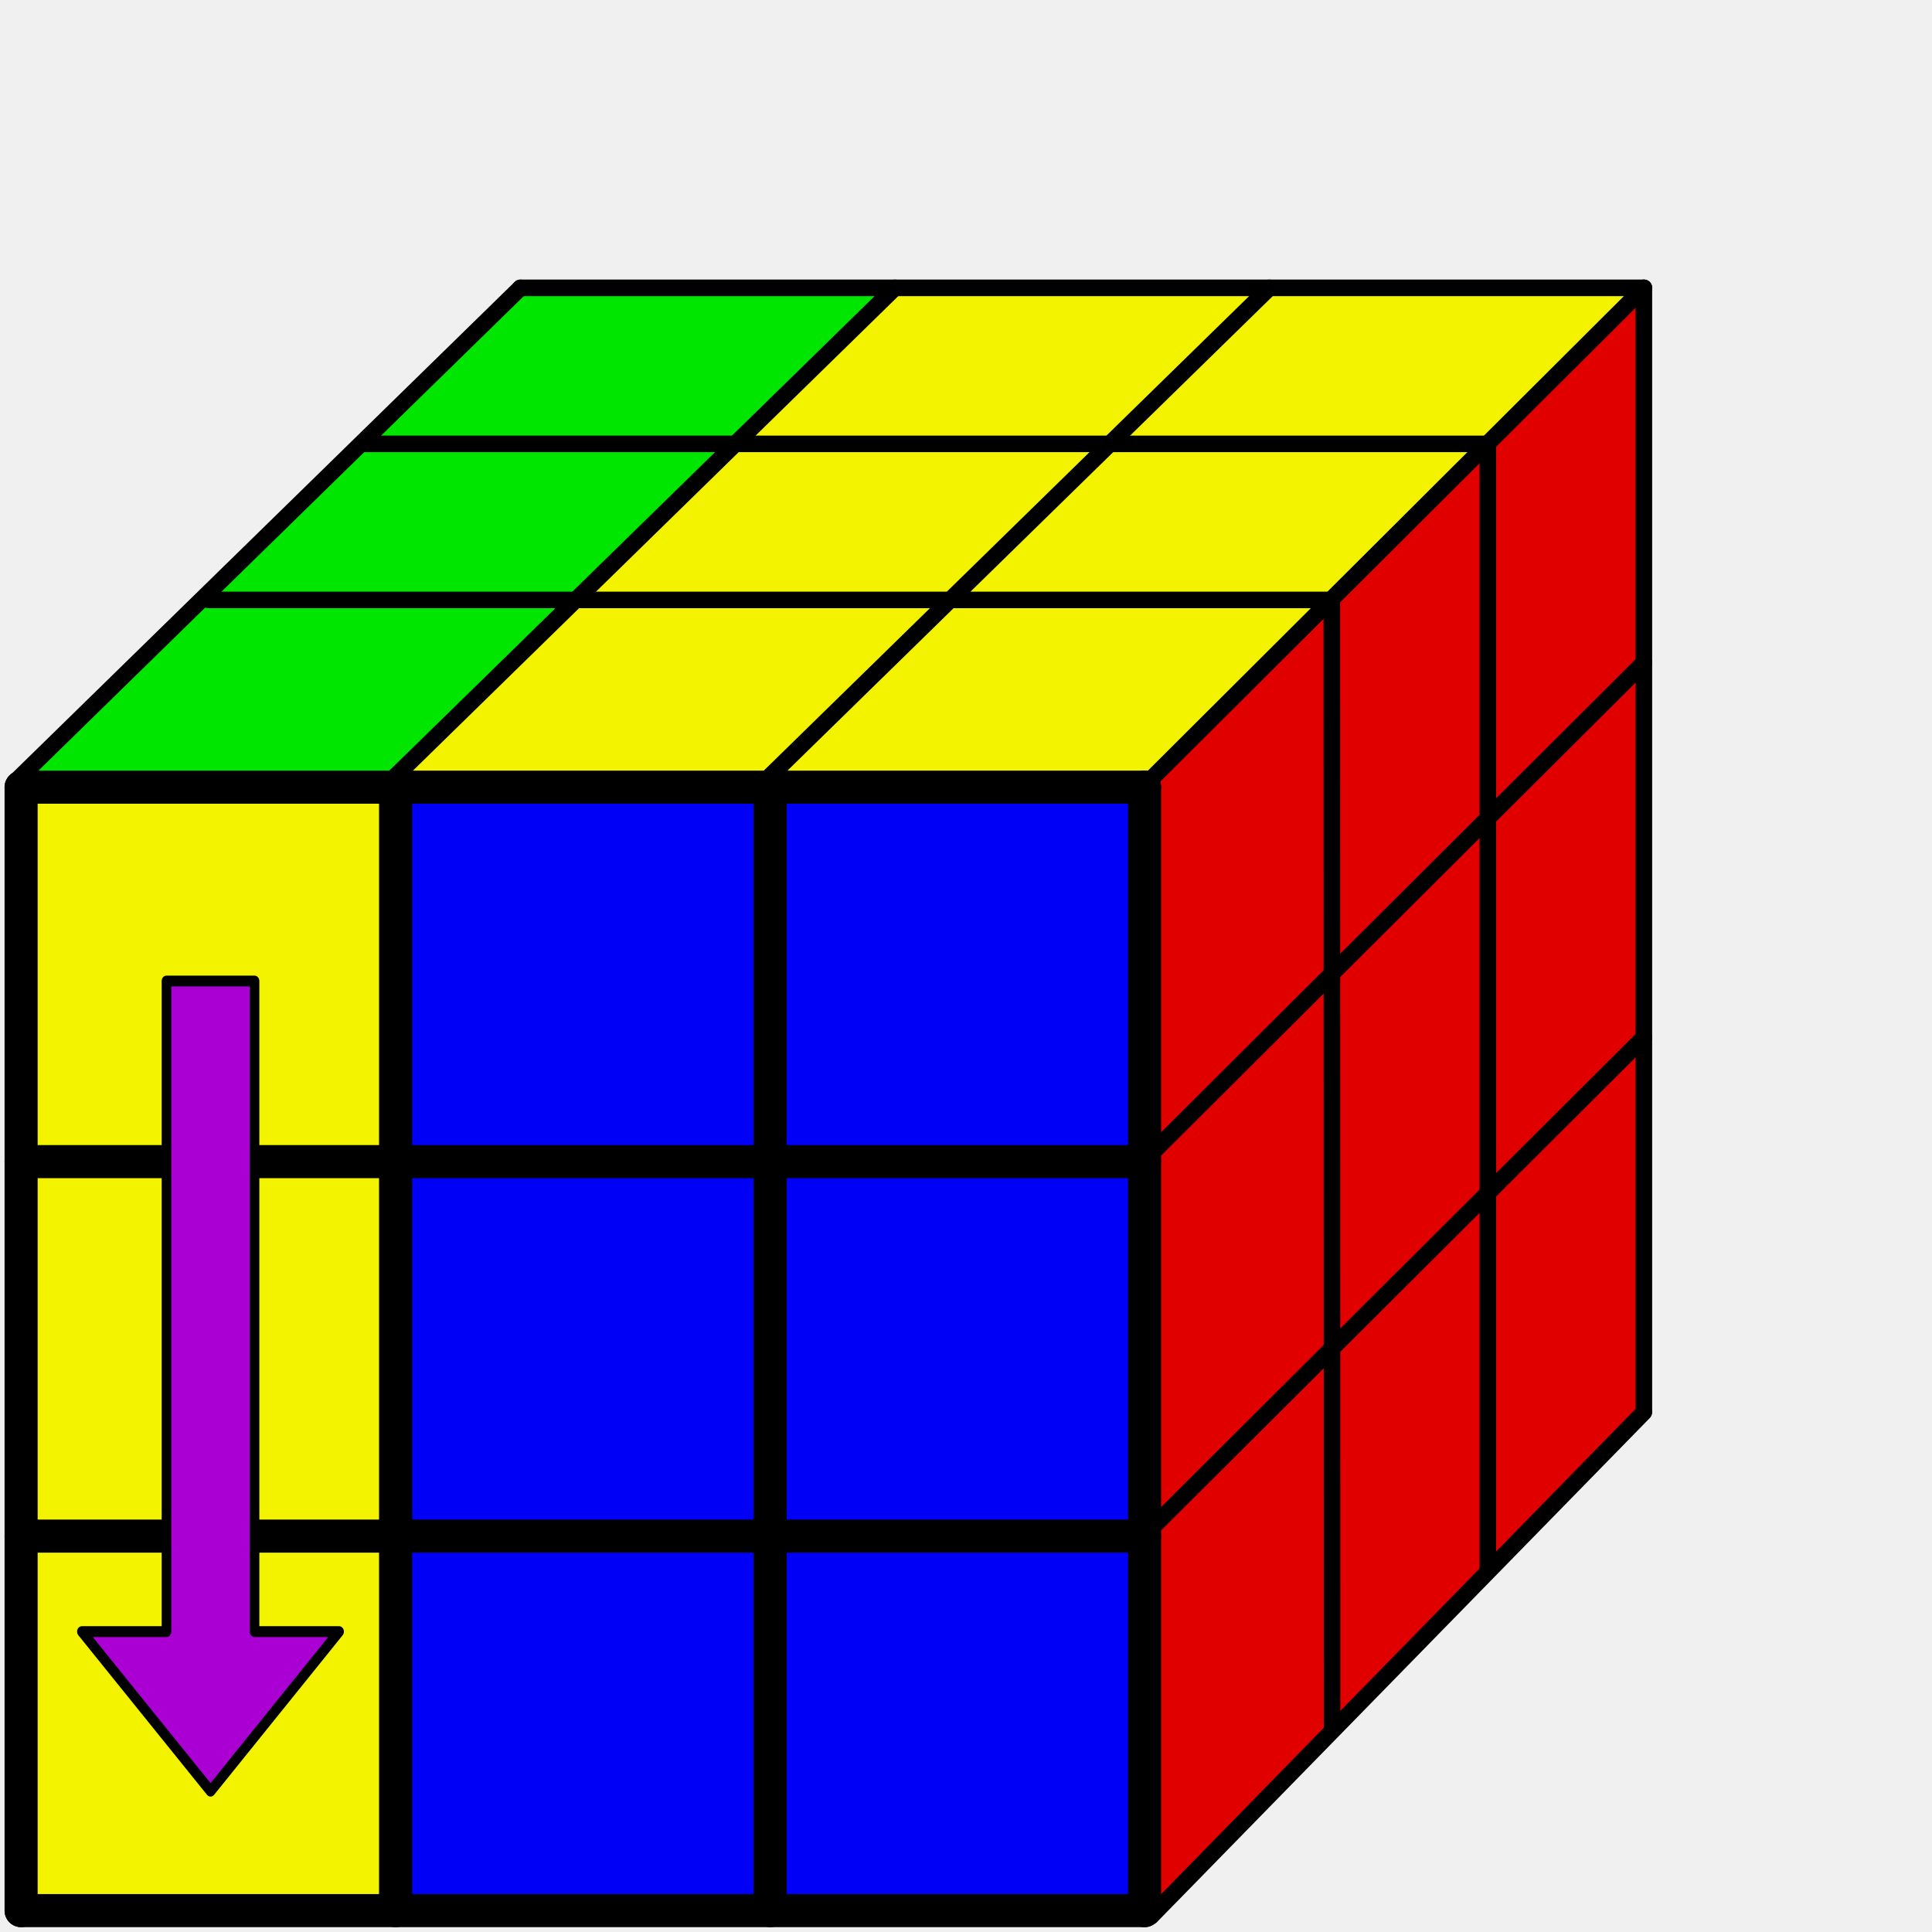
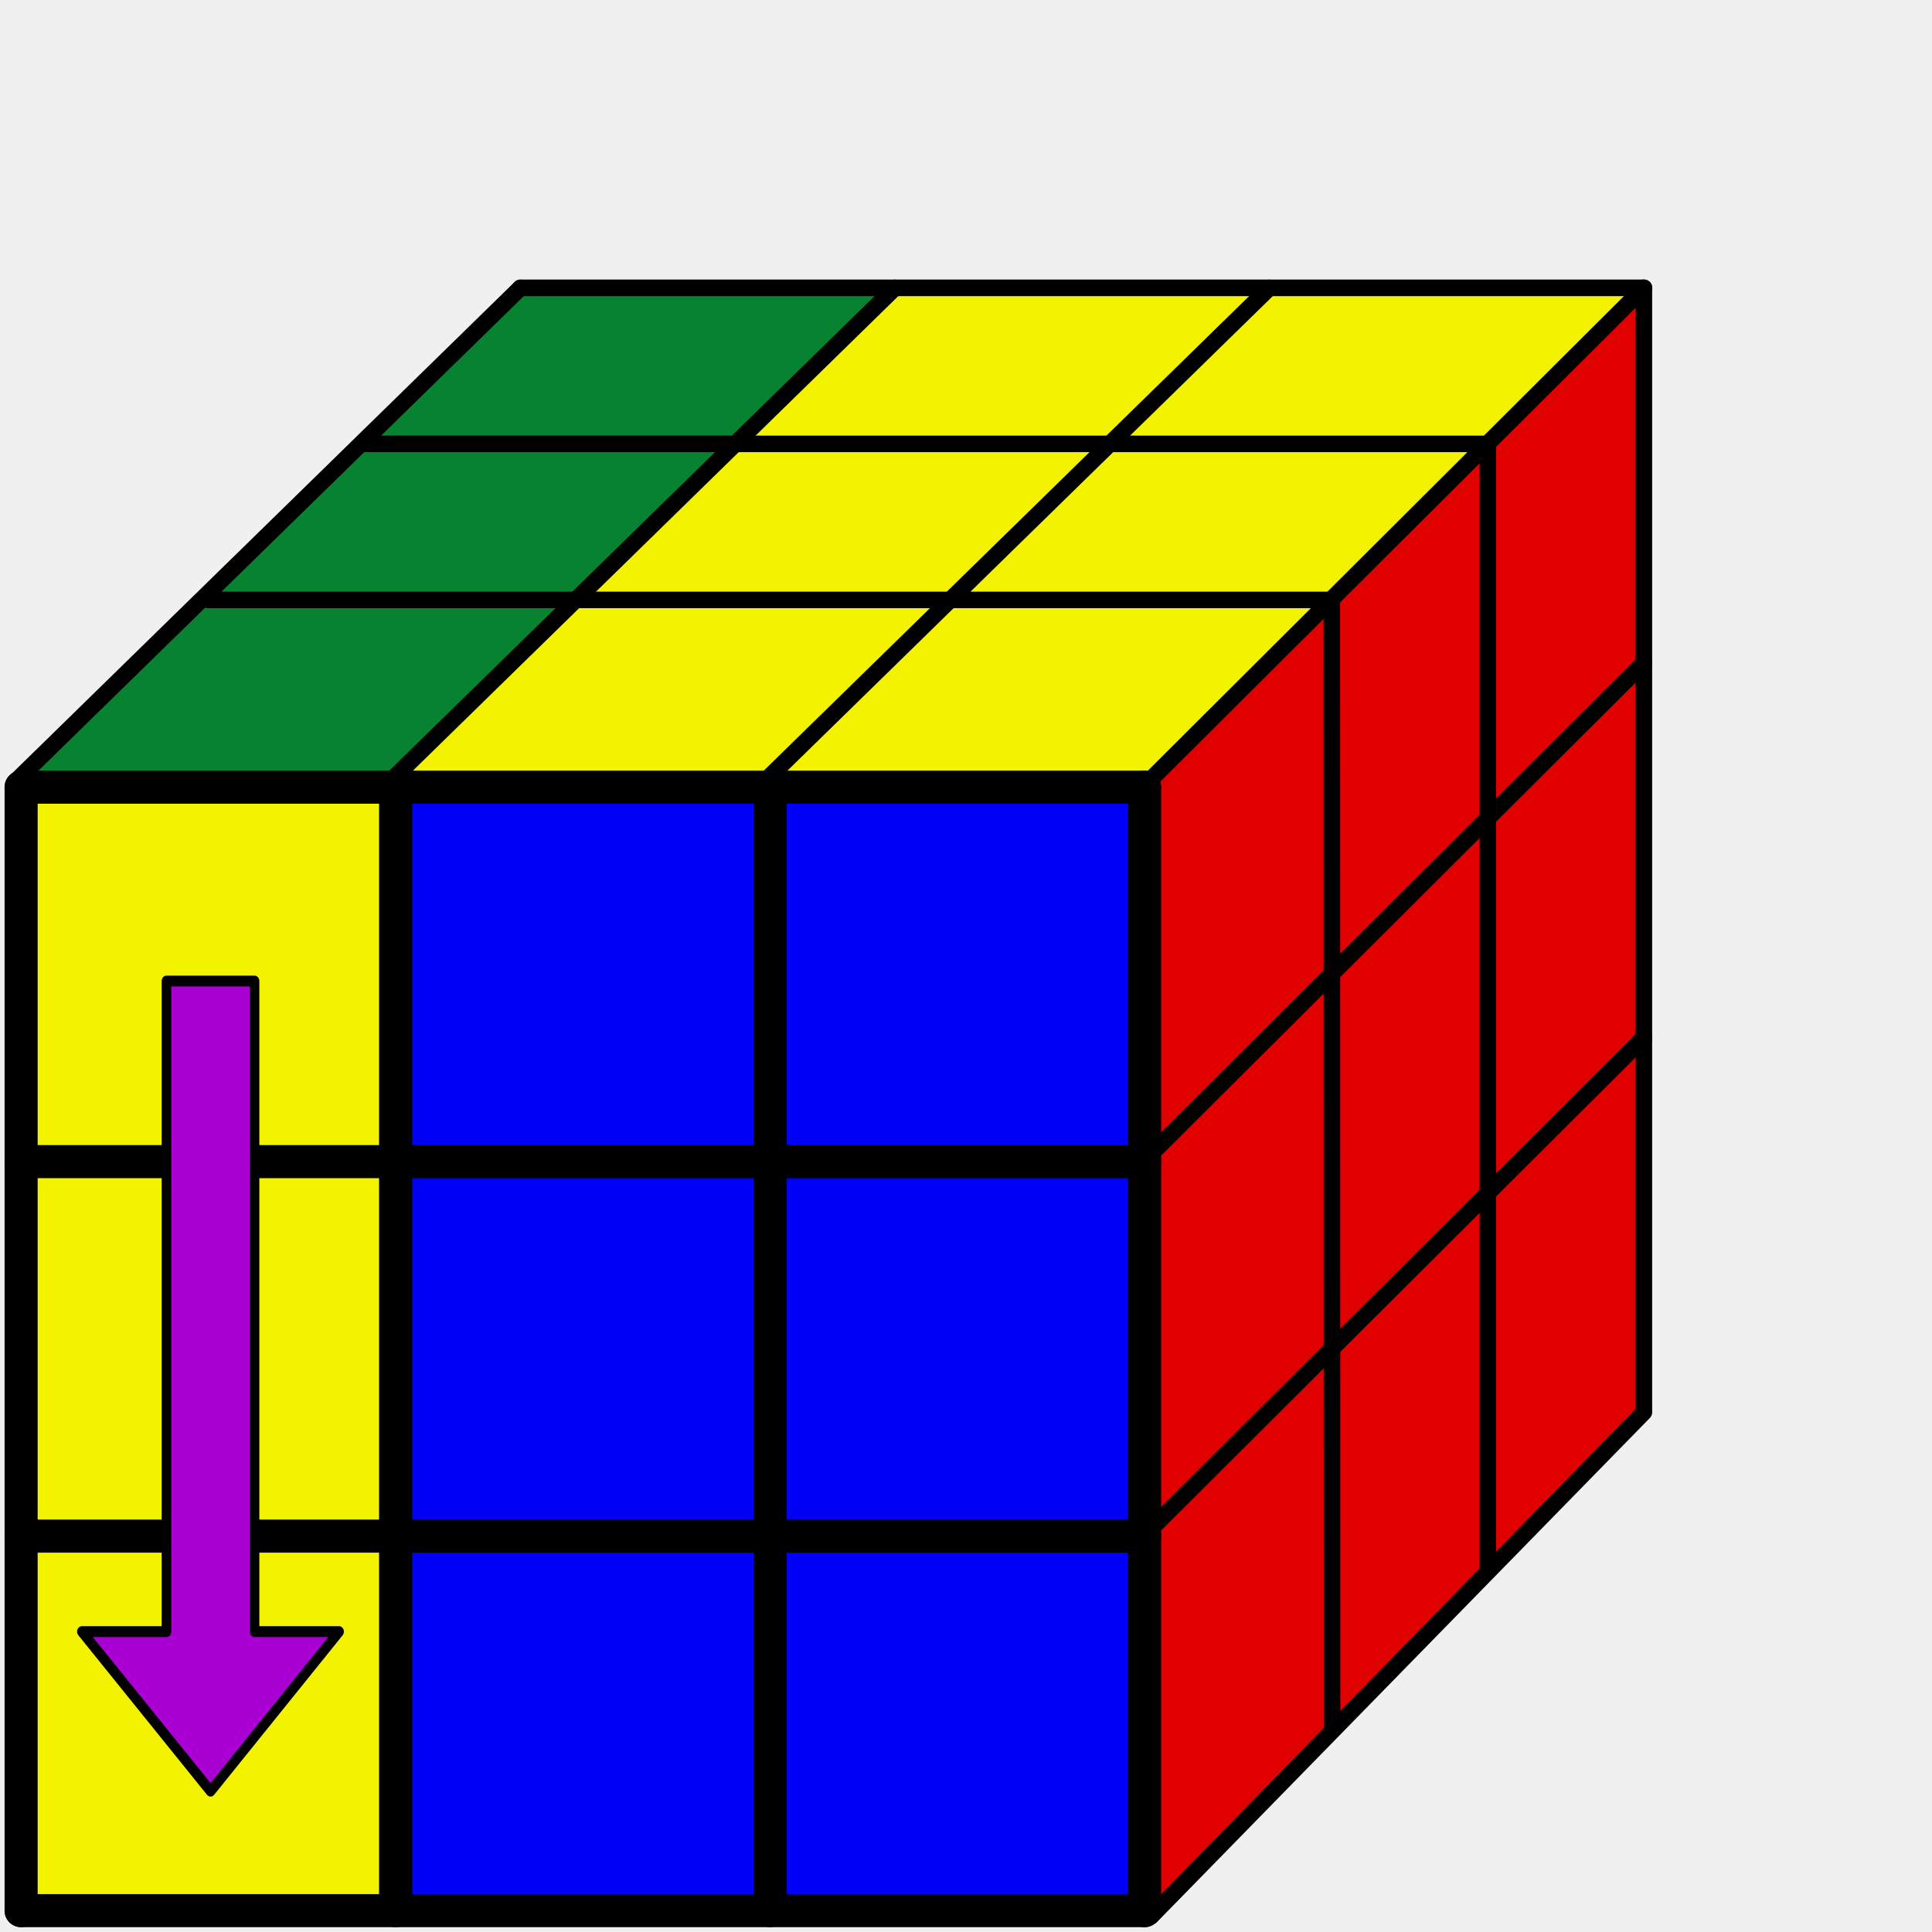
<svg xmlns="http://www.w3.org/2000/svg" xmlns:ns1="http://xml.openoffice.org/svg/export" version="1.2" width="42mm" height="42mm" viewBox="0 0 6190.866 6190.866" preserveAspectRatio="xMidYMid" xml:space="preserve" id="svg210" style="fill-rule:evenodd;stroke-width:28.222;stroke-linejoin:round">
  <defs class="ClipPathGroup" id="defs8">
    <marker style="overflow:visible" id="marker25861" refX="0" refY="0" orient="auto">
      <path transform="scale(0.4)" style="fill:#ff9e00;fill-opacity:1;fill-rule:evenodd;stroke:#ff9e00;stroke-width:1pt;stroke-opacity:1" d="M 5.77,0 -2.88,5 V -5 Z" id="path25859" />
    </marker>
    <marker orient="auto" refY="0" refX="0" id="marker9934" style="overflow:visible">
      <path id="path9932" d="M 5.77,0 -2.88,5 V -5 Z" style="fill:#ff9e00;fill-opacity:1;fill-rule:evenodd;stroke:#ff9e00;stroke-width:1pt;stroke-opacity:1" transform="scale(0.2)" />
    </marker>
    <marker orient="auto" refY="0" refX="0" id="marker9840" style="overflow:visible">
      <path id="path9838" style="fill:#ff9e00;fill-opacity:1;fill-rule:evenodd;stroke:#ff9e00;stroke-width:0.625;stroke-linejoin:round;stroke-opacity:1" d="M 8.719,4.034 -2.207,0.016 8.719,-4.002 c -1.745,2.372 -1.735,5.617 -6e-7,8.035 z" transform="matrix(-0.3,0,0,-0.3,0.69,0)" />
    </marker>
    <marker orient="auto" refY="0" refX="0" id="marker9752" style="overflow:visible">
      <path id="path9750" d="M 0,0 5,-5 -12.5,0 5,5 Z" style="fill:#ff9e00;fill-opacity:1;fill-rule:evenodd;stroke:#ff9e00;stroke-width:1pt;stroke-opacity:1" transform="matrix(-0.2,0,0,-0.2,-1.2,0)" />
    </marker>
    <marker orient="auto" refY="0" refX="0" id="marker9670" style="overflow:visible">
      <path id="path9668" style="fill:#ff9e00;fill-opacity:1;fill-rule:evenodd;stroke:#ff9e00;stroke-width:0.625;stroke-linejoin:round;stroke-opacity:1" d="M 8.719,4.034 -2.207,0.016 8.719,-4.002 c -1.745,2.372 -1.735,5.617 -6e-7,8.035 z" transform="matrix(-0.3,0,0,-0.3,0.69,0)" />
    </marker>
    <marker orient="auto" refY="0" refX="0" id="marker9594" style="overflow:visible">
      <path id="path9592" style="fill:#ff9e00;fill-opacity:1;fill-rule:evenodd;stroke:#ff9e00;stroke-width:0.625;stroke-linejoin:round;stroke-opacity:1" d="M 8.719,4.034 -2.207,0.016 8.719,-4.002 c -1.745,2.372 -1.735,5.617 -6e-7,8.035 z" transform="matrix(-0.3,0,0,-0.3,0.69,0)" />
    </marker>
    <marker orient="auto" refY="0" refX="0" id="TriangleOutS" style="overflow:visible">
      <path id="path1110" d="M 5.77,0 -2.88,5 V -5 Z" style="fill:#ff9e00;fill-opacity:1;fill-rule:evenodd;stroke:#ff9e00;stroke-width:1pt;stroke-opacity:1" transform="scale(0.2)" />
    </marker>
    <marker orient="auto" refY="0" refX="0" id="EmptyTriangleOutM" style="overflow:visible">
      <path id="path1125" d="M 5.77,0 -2.88,5 V -5 Z" style="fill:#ffffff;fill-rule:evenodd;stroke:#ff9e00;stroke-width:1pt;stroke-opacity:1" transform="matrix(0.4,0,0,0.4,-1.8,0)" />
    </marker>
    <marker orient="auto" refY="0" refX="0" id="Arrow2Send" style="overflow:visible">
      <path id="path995" style="fill:#ff9e00;fill-opacity:1;fill-rule:evenodd;stroke:#ff9e00;stroke-width:0.625;stroke-linejoin:round;stroke-opacity:1" d="M 8.719,4.034 -2.207,0.016 8.719,-4.002 c -1.745,2.372 -1.735,5.617 -6e-7,8.035 z" transform="matrix(-0.3,0,0,-0.3,0.69,0)" />
    </marker>
    <marker orient="auto" refY="0" refX="0" id="Arrow1Send" style="overflow:visible">
      <path id="path977" d="M 0,0 5,-5 -12.5,0 5,5 Z" style="fill:#ff9e00;fill-opacity:1;fill-rule:evenodd;stroke:#ff9e00;stroke-width:1pt;stroke-opacity:1" transform="matrix(-0.2,0,0,-0.2,-1.2,0)" />
    </marker>
    <marker orient="auto" refY="0" refX="0" id="Arrow1Mend" style="overflow:visible">
      <path id="path971" d="M 0,0 5,-5 -12.5,0 5,5 Z" style="fill:#ff9e00;fill-opacity:1;fill-rule:evenodd;stroke:#ff9e00;stroke-width:1pt;stroke-opacity:1" transform="matrix(-0.4,0,0,-0.4,-4,0)" />
    </marker>
    <marker orient="auto" refY="0" refX="0" id="Arrow2Mend" style="overflow:visible">
      <path id="path989" style="fill:#ff9e00;fill-opacity:1;fill-rule:evenodd;stroke:#ff9e00;stroke-width:0.625;stroke-linejoin:round;stroke-opacity:1" d="M 8.719,4.034 -2.207,0.016 8.719,-4.002 c -1.745,2.372 -1.735,5.617 -6e-7,8.035 z" transform="scale(-0.6)" />
    </marker>
    <marker orient="auto" refY="0" refX="0" id="TriangleOutL" style="overflow:visible">
      <path id="path1104" d="M 5.77,0 -2.88,5 V -5 Z" style="fill:#ff9e00;fill-opacity:1;fill-rule:evenodd;stroke:#ff9e00;stroke-width:1pt;stroke-opacity:1" transform="scale(0.8)" />
    </marker>
    <marker orient="auto" refY="0" refX="0" id="Arrow2Lend" style="overflow:visible">
      <path id="path983" style="fill:#000000;fill-opacity:1;fill-rule:evenodd;stroke:#000000;stroke-width:0.625;stroke-linejoin:round;stroke-opacity:1" d="M 8.719,4.034 -2.207,0.016 8.719,-4.002 c -1.745,2.372 -1.735,5.617 -6e-7,8.035 z" transform="matrix(-1.1,0,0,-1.1,-1.1,0)" />
    </marker>
    <marker orient="auto" refY="0" refX="0" id="Arrow1Lstart" style="overflow:visible">
      <path id="path962" d="M 0,0 5,-5 -12.5,0 5,5 Z" style="fill:#000000;fill-opacity:1;fill-rule:evenodd;stroke:#000000;stroke-width:1pt;stroke-opacity:1" transform="matrix(0.8,0,0,0.8,10,0)" />
    </marker>
    <clipPath id="presentation_clip_path" clipPathUnits="userSpaceOnUse">
      <rect x="0" y="0" width="6000" height="6000" id="rect2" />
    </clipPath>
    <clipPath id="presentation_clip_path_shrink" clipPathUnits="userSpaceOnUse">
      <rect x="6" y="6" width="5988" height="5988" id="rect5" />
    </clipPath>
    <marker orient="auto" refY="0" refX="0" id="TriangleOutM-3" style="overflow:visible">
      <path id="path1107-6" d="M 5.77,0 -2.88,5 V -5 Z" style="fill:#ff9e00;fill-opacity:1;fill-rule:evenodd;stroke:#ff9e00;stroke-width:1pt;stroke-opacity:1" transform="scale(0.4)" />
    </marker>
    <marker orient="auto" refY="0" refX="0" id="TriangleOutM-35" style="overflow:visible">
      <path id="path1107-62" d="M 5.77,0 -2.88,5 V -5 Z" style="fill:#ff9e00;fill-opacity:1;fill-rule:evenodd;stroke:#ff9e00;stroke-width:1pt;stroke-opacity:1" transform="scale(0.4)" />
    </marker>
    <filter style="color-interpolation-filters:sRGB" id="filter26163">
      <feConvolveMatrix in="SourceGraphic" kernelMatrix="0 1 0 1 -4 1 0 1 0" order="3 3" bias="0" divisor="1" targetX="1" targetY="1" preserveAlpha="true" result="convolve" id="feConvolveMatrix26161" />
    </filter>
    <clipPath clipPathUnits="userSpaceOnUse" id="presentation_clip_path-6">
      <rect id="rect2-7" height="5250" width="5250" y="0" x="0" />
    </clipPath>
    <clipPath clipPathUnits="userSpaceOnUse" id="presentation_clip_path_shrink-5">
      <rect id="rect5-3" height="5240" width="5240" y="5" x="5" />
    </clipPath>
    <g id="g10-6" ns1:id-list="id3 id4 id5 id6 id7 id8 id9 id10 id11 id12 id13 id14 id15 id16 id17 id18 id19 id20 id21 id22 id23 id24 id25 id26 id27 id28 id29 id30 id31 id32 id33 id34 id35 id36 id37 id38 id39 id40 id41 id42 id43 id44 id45 id46 id47 id48 id49 id50 id51 id52 id53 id54 id55 id56 id57 id58 id59 id60 id61 id62 id63 id64 id65 id66 id67 id68 id69 id70 id71 id72" ns1:slide="id1" />
    <g transform="matrix(4.8828125e-4,0,0,-4.8828125e-4,0,0)" id="bullet-char-template-57356-9">
      <path id="path14-1" d="M 580,1141 1163,571 580,0 -4,571 Z" />
    </g>
    <g transform="matrix(4.8828125e-4,0,0,-4.8828125e-4,0,0)" id="bullet-char-template-57354-2">
      <path id="path17-7" d="M 8,1128 H 1137 V 0 H 8 Z" />
    </g>
    <g transform="matrix(4.8828125e-4,0,0,-4.8828125e-4,0,0)" id="bullet-char-template-10146-0">
      <path id="path20-9" d="M 174,0 602,739 174,1481 1456,739 Z M 1358,739 309,1346 659,739 Z" />
    </g>
    <g transform="matrix(4.8828125e-4,0,0,-4.8828125e-4,0,0)" id="bullet-char-template-10132-3">
      <path id="path23-6" d="M 2015,739 1276,0 H 717 l 543,543 H 174 v 393 h 1086 l -543,545 h 557 z" />
    </g>
    <g transform="matrix(4.8828125e-4,0,0,-4.8828125e-4,0,0)" id="bullet-char-template-10007-0">
      <path id="path26-6" d="m 0,-2 c -7,16 -16,29 -25,39 l 381,530 c -94,256 -141,385 -141,387 0,25 13,38 40,38 9,0 21,-2 34,-5 21,4 42,12 65,25 l 27,-13 111,-251 280,301 64,-25 24,25 c 21,-10 41,-24 62,-43 C 886,937 835,863 770,784 769,783 710,716 594,584 L 774,223 c 0,-27 -21,-55 -63,-84 l 16,-20 C 717,90 699,76 672,76 641,76 570,178 457,381 L 164,-76 c -22,-34 -53,-51 -92,-51 -42,0 -63,17 -64,51 -7,9 -10,24 -10,44 0,9 1,19 2,30 z" />
    </g>
    <g transform="matrix(4.8828125e-4,0,0,-4.8828125e-4,0,0)" id="bullet-char-template-10004-2">
      <path id="path29-6" d="M 285,-33 C 182,-33 111,30 74,156 52,228 41,333 41,471 c 0,78 14,145 41,201 34,71 87,106 158,106 53,0 88,-31 106,-94 l 23,-176 c 8,-64 28,-97 59,-98 l 735,706 c 11,11 33,17 66,17 42,0 63,-15 63,-46 V 965 c 0,-36 -10,-64 -30,-84 L 442,47 C 390,-6 338,-33 285,-33 Z" />
    </g>
    <g transform="matrix(4.8828125e-4,0,0,-4.8828125e-4,0,0)" id="bullet-char-template-9679-1">
      <path id="path32-8" d="M 813,0 C 632,0 489,54 383,161 276,268 223,411 223,592 c 0,181 53,324 160,431 106,107 249,161 430,161 179,0 323,-54 432,-161 108,-107 162,-251 162,-431 0,-180 -54,-324 -162,-431 C 1136,54 992,0 813,0 Z" />
    </g>
    <g transform="matrix(4.8828125e-4,0,0,-4.8828125e-4,0,0)" id="bullet-char-template-8226-7">
      <path id="path35-9" d="m 346,457 c -73,0 -137,26 -191,78 -54,51 -81,114 -81,188 0,73 27,136 81,188 54,52 118,78 191,78 73,0 134,-26 185,-79 51,-51 77,-114 77,-187 0,-75 -25,-137 -76,-188 -50,-52 -112,-78 -186,-78 z" />
    </g>
    <g transform="matrix(4.8828125e-4,0,0,-4.8828125e-4,0,0)" id="bullet-char-template-8211-2">
      <path id="path38-0" d="M -4,459 H 1135 V 606 H -4 Z" />
    </g>
    <g transform="matrix(4.8828125e-4,0,0,-4.8828125e-4,0,0)" id="bullet-char-template-61548-2">
      <path id="path41-3" d="m 173,740 c 0,163 58,303 173,419 116,115 255,173 419,173 163,0 302,-58 418,-173 116,-116 174,-256 174,-419 0,-163 -58,-303 -174,-418 C 1067,206 928,148 765,148 601,148 462,206 346,322 231,437 173,577 173,740 Z" />
    </g>
  </defs>
  <defs class="TextShapeIndex" id="defs12">
    <g ns1:slide="id1" ns1:id-list="id3 id4 id5 id6 id7 id8 id9 id10 id11 id12 id13 id14 id15 id16 id17 id18 id19 id20 id21 id22 id23" id="g10" />
  </defs>
  <defs class="EmbeddedBulletChars" id="defs44">
    <g id="bullet-char-template-57356" transform="matrix(4.8828125e-4,0,0,-4.8828125e-4,0,0)">
      <path d="M 580,1141 1163,571 580,0 -4,571 Z" id="path14" />
    </g>
    <g id="bullet-char-template-57354" transform="matrix(4.8828125e-4,0,0,-4.8828125e-4,0,0)">
      <path d="M 8,1128 H 1137 V 0 H 8 Z" id="path17" />
    </g>
    <g id="bullet-char-template-10146" transform="matrix(4.8828125e-4,0,0,-4.8828125e-4,0,0)">
      <path d="M 174,0 602,739 174,1481 1456,739 Z M 1358,739 309,1346 659,739 Z" id="path20" />
    </g>
    <g id="bullet-char-template-10132" transform="matrix(4.8828125e-4,0,0,-4.8828125e-4,0,0)">
      <path d="M 2015,739 1276,0 H 717 l 543,543 H 174 v 393 h 1086 l -543,545 h 557 z" id="path23" />
    </g>
    <g id="bullet-char-template-10007" transform="matrix(4.8828125e-4,0,0,-4.8828125e-4,0,0)">
      <path d="m 0,-2 c -7,16 -16,29 -25,39 l 381,530 c -94,256 -141,385 -141,387 0,25 13,38 40,38 9,0 21,-2 34,-5 21,4 42,12 65,25 l 27,-13 111,-251 280,301 64,-25 24,25 c 21,-10 41,-24 62,-43 C 886,937 835,863 770,784 769,783 710,716 594,584 L 774,223 c 0,-27 -21,-55 -63,-84 l 16,-20 C 717,90 699,76 672,76 641,76 570,178 457,381 L 164,-76 c -22,-34 -53,-51 -92,-51 -42,0 -63,17 -64,51 -7,9 -10,24 -10,44 0,9 1,19 2,30 z" id="path26" />
    </g>
    <g id="bullet-char-template-10004" transform="matrix(4.8828125e-4,0,0,-4.8828125e-4,0,0)">
      <path d="M 285,-33 C 182,-33 111,30 74,156 52,228 41,333 41,471 c 0,78 14,145 41,201 34,71 87,106 158,106 53,0 88,-31 106,-94 l 23,-176 c 8,-64 28,-97 59,-98 l 735,706 c 11,11 33,17 66,17 42,0 63,-15 63,-46 V 965 c 0,-36 -10,-64 -30,-84 L 442,47 C 390,-6 338,-33 285,-33 Z" id="path29" />
    </g>
    <g id="bullet-char-template-9679" transform="matrix(4.8828125e-4,0,0,-4.8828125e-4,0,0)">
      <path d="M 813,0 C 632,0 489,54 383,161 276,268 223,411 223,592 c 0,181 53,324 160,431 106,107 249,161 430,161 179,0 323,-54 432,-161 108,-107 162,-251 162,-431 0,-180 -54,-324 -162,-431 C 1136,54 992,0 813,0 Z" id="path32" />
    </g>
    <g id="bullet-char-template-8226" transform="matrix(4.8828125e-4,0,0,-4.8828125e-4,0,0)">
      <path d="m 346,457 c -73,0 -137,26 -191,78 -54,51 -81,114 -81,188 0,73 27,136 81,188 54,52 118,78 191,78 73,0 134,-26 185,-79 51,-51 77,-114 77,-187 0,-75 -25,-137 -76,-188 -50,-52 -112,-78 -186,-78 z" id="path35" />
    </g>
    <g id="bullet-char-template-8211" transform="matrix(4.8828125e-4,0,0,-4.8828125e-4,0,0)">
      <path d="M -4,459 H 1135 V 606 H -4 Z" id="path38" />
    </g>
    <g id="bullet-char-template-61548" transform="matrix(4.8828125e-4,0,0,-4.8828125e-4,0,0)">
      <path d="m 173,740 c 0,163 58,303 173,419 116,115 255,173 419,173 163,0 302,-58 418,-173 116,-116 174,-256 174,-419 0,-163 -58,-303 -174,-418 C 1067,206 928,148 765,148 601,148 462,206 346,322 231,437 173,577 173,740 Z" id="path41" />
    </g>
  </defs>
  <defs class="TextEmbeddedBitmaps" id="defs46" />
  <path style="fill:#e00000;fill-opacity:1;stroke-width:439.822" d="m 5264.683,4530.533 -485.948,471.904 -2.247,-1191.59 493.813,-474.151 z" id="path1023-6" />
  <path style="fill:#e00000;fill-opacity:1;stroke-width:439.822" d="m 4758.808,5048.129 -474.712,474.151 -10.112,-1206.196 480.33,-475.275 z" id="path1023-7" />
  <path style="fill:#e00000;fill-opacity:1;stroke-width:439.822" d="m 4265.777,5552.902 -561.228,551.678 -5.618,-1212.938 554.487,-546.06 z" id="path1023-1" />
  <path style="fill:#e00000;fill-opacity:1;stroke-width:439.822" d="m 4257.559,4327.011 -560.105,557.296 -8.989,-1192.714 566.846,-552.802 z" id="path1023-9" />
  <path style="fill:#e00000;fill-opacity:1;stroke-width:439.822" d="M 4756.627,3827.812 4279.667,4305.333 V 3111.496 l 473.589,-461.792 z" id="path1023-5" />
  <path style="fill:#e00000;fill-opacity:1;stroke-width:439.822" d="m 5271.072,3326.211 -491.566,473.027 -7.865,-1189.343 498.308,-473.027 z" id="path1023-3" />
  <path style="fill:#e00000;fill-opacity:1;stroke-width:439.822" d="m 5272.127,2136.137 -490.443,458.421 -10.112,-1171.366 481.454,-470.78 z" id="path1023" />
  <path style="fill:#e00000;fill-opacity:1;stroke-width:439.822" d="m 4762.949,2631.42 -481.454,457.297 -3.371,-1178.107 478.083,-470.78 z" id="path1023-35" />
  <path style="fill:#e00000;fill-opacity:1;stroke-width:439.822" d="m 4267.15,3126.382 -574.711,548.307 -3.371,-1180.354 565.722,-550.554 z" id="path1023-62" />
  <path style="fill:#f3f300;fill-opacity:1;stroke-width:439.822" d="m 3696.995,2489.835 -1220.339,7.945 576.801,-572.034 1191.737,9.534 z" id="path1023-2-8" />
  <path style="fill:#f3f300;fill-opacity:1;stroke-width:439.822" d="m 2453.652,2500.356 -1159.199,-12.11 545.021,-552.966 1194.915,-6.356 z" id="path1023-2-8-5" />
-   <path style="fill:#00e600;fill-opacity:1;stroke-width:439.822" d="m 1262.673,2481.89 -1177.437,1.589 552.966,-559.322 1175.848,11.123 z" id="path1023-2-8-9" />
+   <path style="fill:#078230;fill-opacity:1;stroke-width:439.822" d="m 1262.673,2481.89 -1177.437,1.589 552.966,-559.322 1175.848,11.123 z" id="path1023-2-8-9" />
  <path style="fill:#f3f300;fill-opacity:1;stroke-width:439.822" d="m 3053.457,1922.568 -1201.271,-1.589 506.886,-498.941 1174.258,14.301 z" id="path1023-2-8-7" />
-   <path style="fill:#00e600;fill-opacity:1;stroke-width:439.822" d="m 1852.186,1920.979 -1196.505,-15.89 490.996,-481.462 1191.737,7.945 z" id="path1023-2-8-22" />
+   <path style="fill:#078230;fill-opacity:1;stroke-width:439.822" d="m 1852.186,1920.979 -1196.505,-15.89 490.996,-481.462 1191.737,7.945 z" id="path1023-2-8-22" />
  <path style="fill:#f3f300;fill-opacity:1;stroke-width:439.822" d="m 4267.652,1922.357 -1198.305,-6.144 463.983,-479.873 1234.322,-13.983 z" id="path1023-2-8-2" />
  <path style="fill:#f3f300;fill-opacity:1;stroke-width:439.822" d="m 4767.652,1422.357 -1210.487,-0.318 494.174,-503.708 1194.915,4.767 z" id="path1023-2-8-0" />
  <path style="fill:#f3f300;fill-opacity:1;stroke-width:439.822" d="m 3557.165,1422.039 -1172.67,-6.356 465.572,-495.763 1201.271,-1.589 z" id="path1023-2-8-23" />
-   <path style="fill:#00e600;fill-opacity:1;stroke-width:439.822" d="m 2359.071,1422.039 -1191.42,0.318 500,-500 1182.415,-2.437 z" id="path1023-2-8-8" />
+   <path style="fill:#078230;fill-opacity:1;stroke-width:439.822" d="m 2359.071,1422.039 -1191.42,0.318 500,-500 1182.415,-2.437 z" id="path1023-2-8-8" />
  <path style="fill:#0000f7;fill-opacity:1;stroke-width:439.822" d="m 3649.326,6114.306 -1172.67,-7.945 -3.178,-1171.081 1180.174,-1.924 z" id="path1023-2" />
  <path style="fill:#0000f7;fill-opacity:1;stroke-width:439.822" d="m 2449.644,6100.005 -1164.725,-4.767 1.589,-1164.725 1166.314,-1.589 z" id="path1023-2-6" />
  <path style="fill:#0000f7;fill-opacity:1;stroke-width:439.822" d="m 2452.821,4903.501 -1167.903,-3.178 -1.589,-1155.191 1164.725,-11.123 z" id="path1023-2-3" />
  <path style="fill:#0000f7;fill-opacity:1;stroke-width:439.822" d="m 3642.97,4897.145 -1156.78,-1.589 V 3735.598 l 1167.462,-3.241 z" id="path1023-2-7" />
  <path style="fill:#0000f7;fill-opacity:1;stroke-width:439.822" d="m 3647.737,3697.462 -1164.725,1.589 V 2532.738 l 1170.64,-1.381 z" id="path1023-2-0" />
  <path style="fill:#0000f7;fill-opacity:1;stroke-width:439.822" d="m 2462.355,3713.352 -1183.793,-1.589 1.589,-1172.67 1187.5,-16.737 z" id="path1023-2-9" />
  <path style="fill:#f3f300;fill-opacity:1;stroke-width:439.822" d="M 1260.27,3708.647 82.195,3695.164 87.876,2544.828 1267.652,2522.356 Z" id="path1023-2-61" />
  <path style="fill:#f3f300;fill-opacity:1;stroke-width:439.822" d="M 1257.906,4897.145 75.597,4895.344 82.058,3737.187 1246.783,3740.365 Z" id="path1023-2-2" />
  <path style="fill:#f3f300;fill-opacity:1;stroke-width:439.822" d="M 1248.372,6092.06 H 80.469 l 4.767,-1153.602 1167.903,-4.767 z" id="path1023-2-06" />
  <g id="g51" transform="translate(0,-2023.654)">
    <g id="id2" class="Master_Slide">
      <g id="bg-id2" class="Background" />
      <g id="bo-id2" class="BackgroundObjects" />
    </g>
  </g>
  <g class="SlideGroup" id="g208" transform="translate(-32.34827,222.3566)">
    <g id="g206">
      <g id="container-id1">
        <g id="id1" class="Slide" clip-path="url(#presentation_clip_path)">
          <g class="Page" id="g202">
            <g class="Group" id="g200">
              <g class="com.sun.star.drawing.LineShape" id="g58">
                <g id="id3">
                  <rect class="BoundingBox" x="47" y="2247" width="107" height="3707" id="rect53" style="fill:none;stroke:none" />
                  <path d="M 100,5900 V 2300" id="path55" style="fill:none;stroke:#000000;stroke-width:106;stroke-linecap:round;stroke-linejoin:miter" />
                </g>
              </g>
              <g class="com.sun.star.drawing.LineShape" id="g65">
                <g id="id4">
                  <rect class="BoundingBox" x="47" y="5847" width="3707" height="107" id="rect60" style="fill:none;stroke:none" />
                  <path d="M 100,5900 H 3700" id="path62" style="fill:none;stroke:#000000;stroke-width:106;stroke-linecap:round;stroke-linejoin:miter" />
                </g>
              </g>
              <g class="com.sun.star.drawing.LineShape" id="g72">
                <g id="id5">
                  <rect class="BoundingBox" x="3647" y="2247" width="107" height="3707" id="rect67" style="fill:none;stroke:none" />
                  <path d="M 3700,5900 V 2300" id="path69" style="fill:none;stroke:#000000;stroke-width:106;stroke-linecap:round;stroke-linejoin:miter" />
                </g>
              </g>
              <g class="com.sun.star.drawing.LineShape" id="g79">
                <g id="id6">
                  <rect class="BoundingBox" x="47" y="2247" width="3707" height="107" id="rect74" style="fill:none;stroke:none" />
                  <path d="M 100,2300 H 3700" id="path76" style="fill:none;stroke:#000000;stroke-width:106;stroke-linecap:round;stroke-linejoin:miter" />
                </g>
              </g>
              <g class="com.sun.star.drawing.LineShape" id="g86">
                <g id="id7">
                  <rect class="BoundingBox" x="1247" y="2247" width="107" height="3707" id="rect81" style="fill:none;stroke:none" />
                  <path d="M 1300,5900 V 2300" id="path83" style="fill:none;stroke:#000000;stroke-width:106;stroke-linecap:round;stroke-linejoin:miter" />
                </g>
              </g>
              <g class="com.sun.star.drawing.LineShape" id="g93">
                <g id="id8">
                  <rect class="BoundingBox" x="2447" y="2247" width="107" height="3707" id="rect88" style="fill:none;stroke:none" />
                  <path d="M 2500,5900 V 2300" id="path90" style="fill:none;stroke:#000000;stroke-width:106;stroke-linecap:round;stroke-linejoin:miter" />
                </g>
              </g>
              <g class="com.sun.star.drawing.LineShape" id="g100">
                <g id="id9">
                  <rect class="BoundingBox" x="47" y="3447" width="3707" height="107" id="rect95" style="fill:none;stroke:none" />
                  <path d="M 100,3500 H 3700" id="path97" style="fill:none;stroke:#000000;stroke-width:106;stroke-linecap:round;stroke-linejoin:miter" />
                </g>
              </g>
              <g class="com.sun.star.drawing.LineShape" id="g107">
                <g id="id10">
                  <rect class="BoundingBox" x="47" y="4647" width="3707" height="107" id="rect102" style="fill:none;stroke:none" />
                  <path d="M 100,4700 H 3700" id="path104" style="fill:none;stroke:#000000;stroke-width:106;stroke-linecap:round;stroke-linejoin:miter" />
                </g>
              </g>
              <g class="com.sun.star.drawing.LineShape" id="g114">
                <g id="id11">
                  <rect class="BoundingBox" x="673" y="1673" width="3655" height="55" id="rect109" style="fill:none;stroke:none" />
                  <path d="M 700,1700 H 4300" id="path111" style="fill:none;stroke:#000000;stroke-width:53;stroke-linecap:round;stroke-linejoin:miter" />
                </g>
              </g>
              <g class="com.sun.star.drawing.LineShape" id="g121">
                <g id="id12">
                  <rect class="BoundingBox" x="1173" y="1173" width="3655" height="55" id="rect116" style="fill:none;stroke:none" />
                  <path d="M 1200,1200 H 4800" id="path118" style="fill:none;stroke:#000000;stroke-width:53;stroke-linecap:round;stroke-linejoin:miter" />
                </g>
              </g>
              <g class="com.sun.star.drawing.LineShape" id="g128">
                <g id="id13">
                  <rect class="BoundingBox" x="1673" y="673" width="3655" height="55" id="rect123" style="fill:none;stroke:none" />
                  <path d="M 1700,700 H 5300" id="path125" style="fill:none;stroke:#000000;stroke-width:53;stroke-linecap:round;stroke-linejoin:miter" />
                </g>
              </g>
              <g class="com.sun.star.drawing.LineShape" id="g135">
                <g id="id14">
                  <rect class="BoundingBox" x="4273" y="1673" width="55" height="3655" id="rect130" style="fill:none;stroke:none" />
                  <path d="M 4300.794,5320.657 4300,1700" id="path132" style="fill:none;stroke:#000000;stroke-width:53;stroke-linecap:round;stroke-linejoin:miter" />
                </g>
              </g>
              <g class="com.sun.star.drawing.LineShape" id="g142">
                <g id="id15">
                  <rect class="BoundingBox" x="4773" y="1173" width="55" height="3655" id="rect137" style="fill:none;stroke:none" />
                  <path d="M 4800,4800 V 1200" id="path139" style="fill:none;stroke:#000000;stroke-width:53;stroke-linecap:round;stroke-linejoin:miter" />
                </g>
              </g>
              <g class="com.sun.star.drawing.LineShape" id="g149">
                <g id="id16">
                  <rect class="BoundingBox" x="5273" y="673" width="55" height="3655" id="rect144" style="fill:none;stroke:none" />
                  <path d="M 5300,4300 V 700" id="path146" style="fill:none;stroke:#000000;stroke-width:53;stroke-linecap:round;stroke-linejoin:miter" />
                </g>
              </g>
              <g class="com.sun.star.drawing.LineShape" id="g156">
                <g id="id17">
                  <rect class="BoundingBox" x="59" y="673" width="1669" height="1633" id="rect151" style="fill:none;stroke:none" />
                  <path d="M 86,2278 1700,700" id="path153" style="fill:none;stroke:#000000;stroke-width:53;stroke-linecap:round;stroke-linejoin:miter" />
                </g>
              </g>
              <g class="com.sun.star.drawing.LineShape" id="g163">
                <g id="id18">
                  <rect class="BoundingBox" x="1259" y="673" width="1669" height="1633" id="rect158" style="fill:none;stroke:none" />
                  <path d="M 1286,2278 2900,700" id="path160" style="fill:none;stroke:#000000;stroke-width:53;stroke-linecap:round;stroke-linejoin:miter" />
                </g>
              </g>
              <g class="com.sun.star.drawing.LineShape" id="g170">
                <g id="id19">
                  <rect class="BoundingBox" x="2459" y="673" width="1669" height="1633" id="rect165" style="fill:none;stroke:none" />
                  <path d="M 2486,2278 4100,700" id="path167" style="fill:none;stroke:#000000;stroke-width:53;stroke-linecap:round;stroke-linejoin:miter" />
                </g>
              </g>
              <g class="com.sun.star.drawing.LineShape" id="g177">
                <g id="id20">
                  <rect class="BoundingBox" x="3659" y="673" width="1669" height="1664" id="rect172" style="fill:none;stroke:none" />
                  <path d="M 3686,2309 5300,700" id="path174" style="fill:none;stroke:#000000;stroke-width:53;stroke-linecap:round;stroke-linejoin:miter" />
                </g>
              </g>
              <g class="com.sun.star.drawing.LineShape" id="g184">
                <g id="id21">
                  <rect class="BoundingBox" x="3659" y="1874" width="1669" height="1664" id="rect179" style="fill:none;stroke:none" />
                  <path d="M 3686,3510 5300,1901" id="path181" style="fill:none;stroke:#000000;stroke-width:53;stroke-linecap:round;stroke-linejoin:miter" />
                </g>
              </g>
              <g class="com.sun.star.drawing.LineShape" id="g191">
                <g id="id22">
                  <rect class="BoundingBox" x="3659" y="3075" width="1669" height="1664" id="rect186" style="fill:none;stroke:none" />
                  <path d="M 3686,4711 5300,3102" id="path188" style="fill:none;stroke:#000000;stroke-width:53;stroke-linecap:round;stroke-linejoin:miter" />
                </g>
              </g>
              <g class="com.sun.star.drawing.LineShape" id="g198">
                <g id="id23">
                  <rect class="BoundingBox" x="3694" y="4276" width="1634" height="1670" id="rect193" style="fill:none;stroke:none" />
                  <path d="M 3721,5918 5300,4303" id="path195" style="fill:none;stroke:#000000;stroke-width:53;stroke-linecap:round;stroke-linejoin:miter" />
                </g>
              </g>
            </g>
          </g>
        </g>
      </g>
    </g>
  </g>
  <g transform="matrix(0,0.4897066,-0.4335147,0,1520.068,646.1074)" class="com.sun.star.drawing.CustomShape" id="g1141">
    <g id="g1139">
      <rect style="fill:none;stroke:none" class="BoundingBox" x="5064" y="964" width="5374" height="1974" id="rect1133" />
      <path style="fill:#aa00d4;fill-opacity:1;stroke:none" d="m 5100,1625 h 4257 v -625 l 1044,950 -1044,951 V 2276 H 5100 Z m 0,-625 z m 5301,1901 z" id="path1135" />
      <path style="fill:none;stroke:#000000;stroke-width:71;stroke-linejoin:round" d="m 5100,1625 h 4257 v -625 l 1044,950 -1044,951 V 2276 H 5100 Z" id="path1137" />
    </g>
  </g>
</svg>
